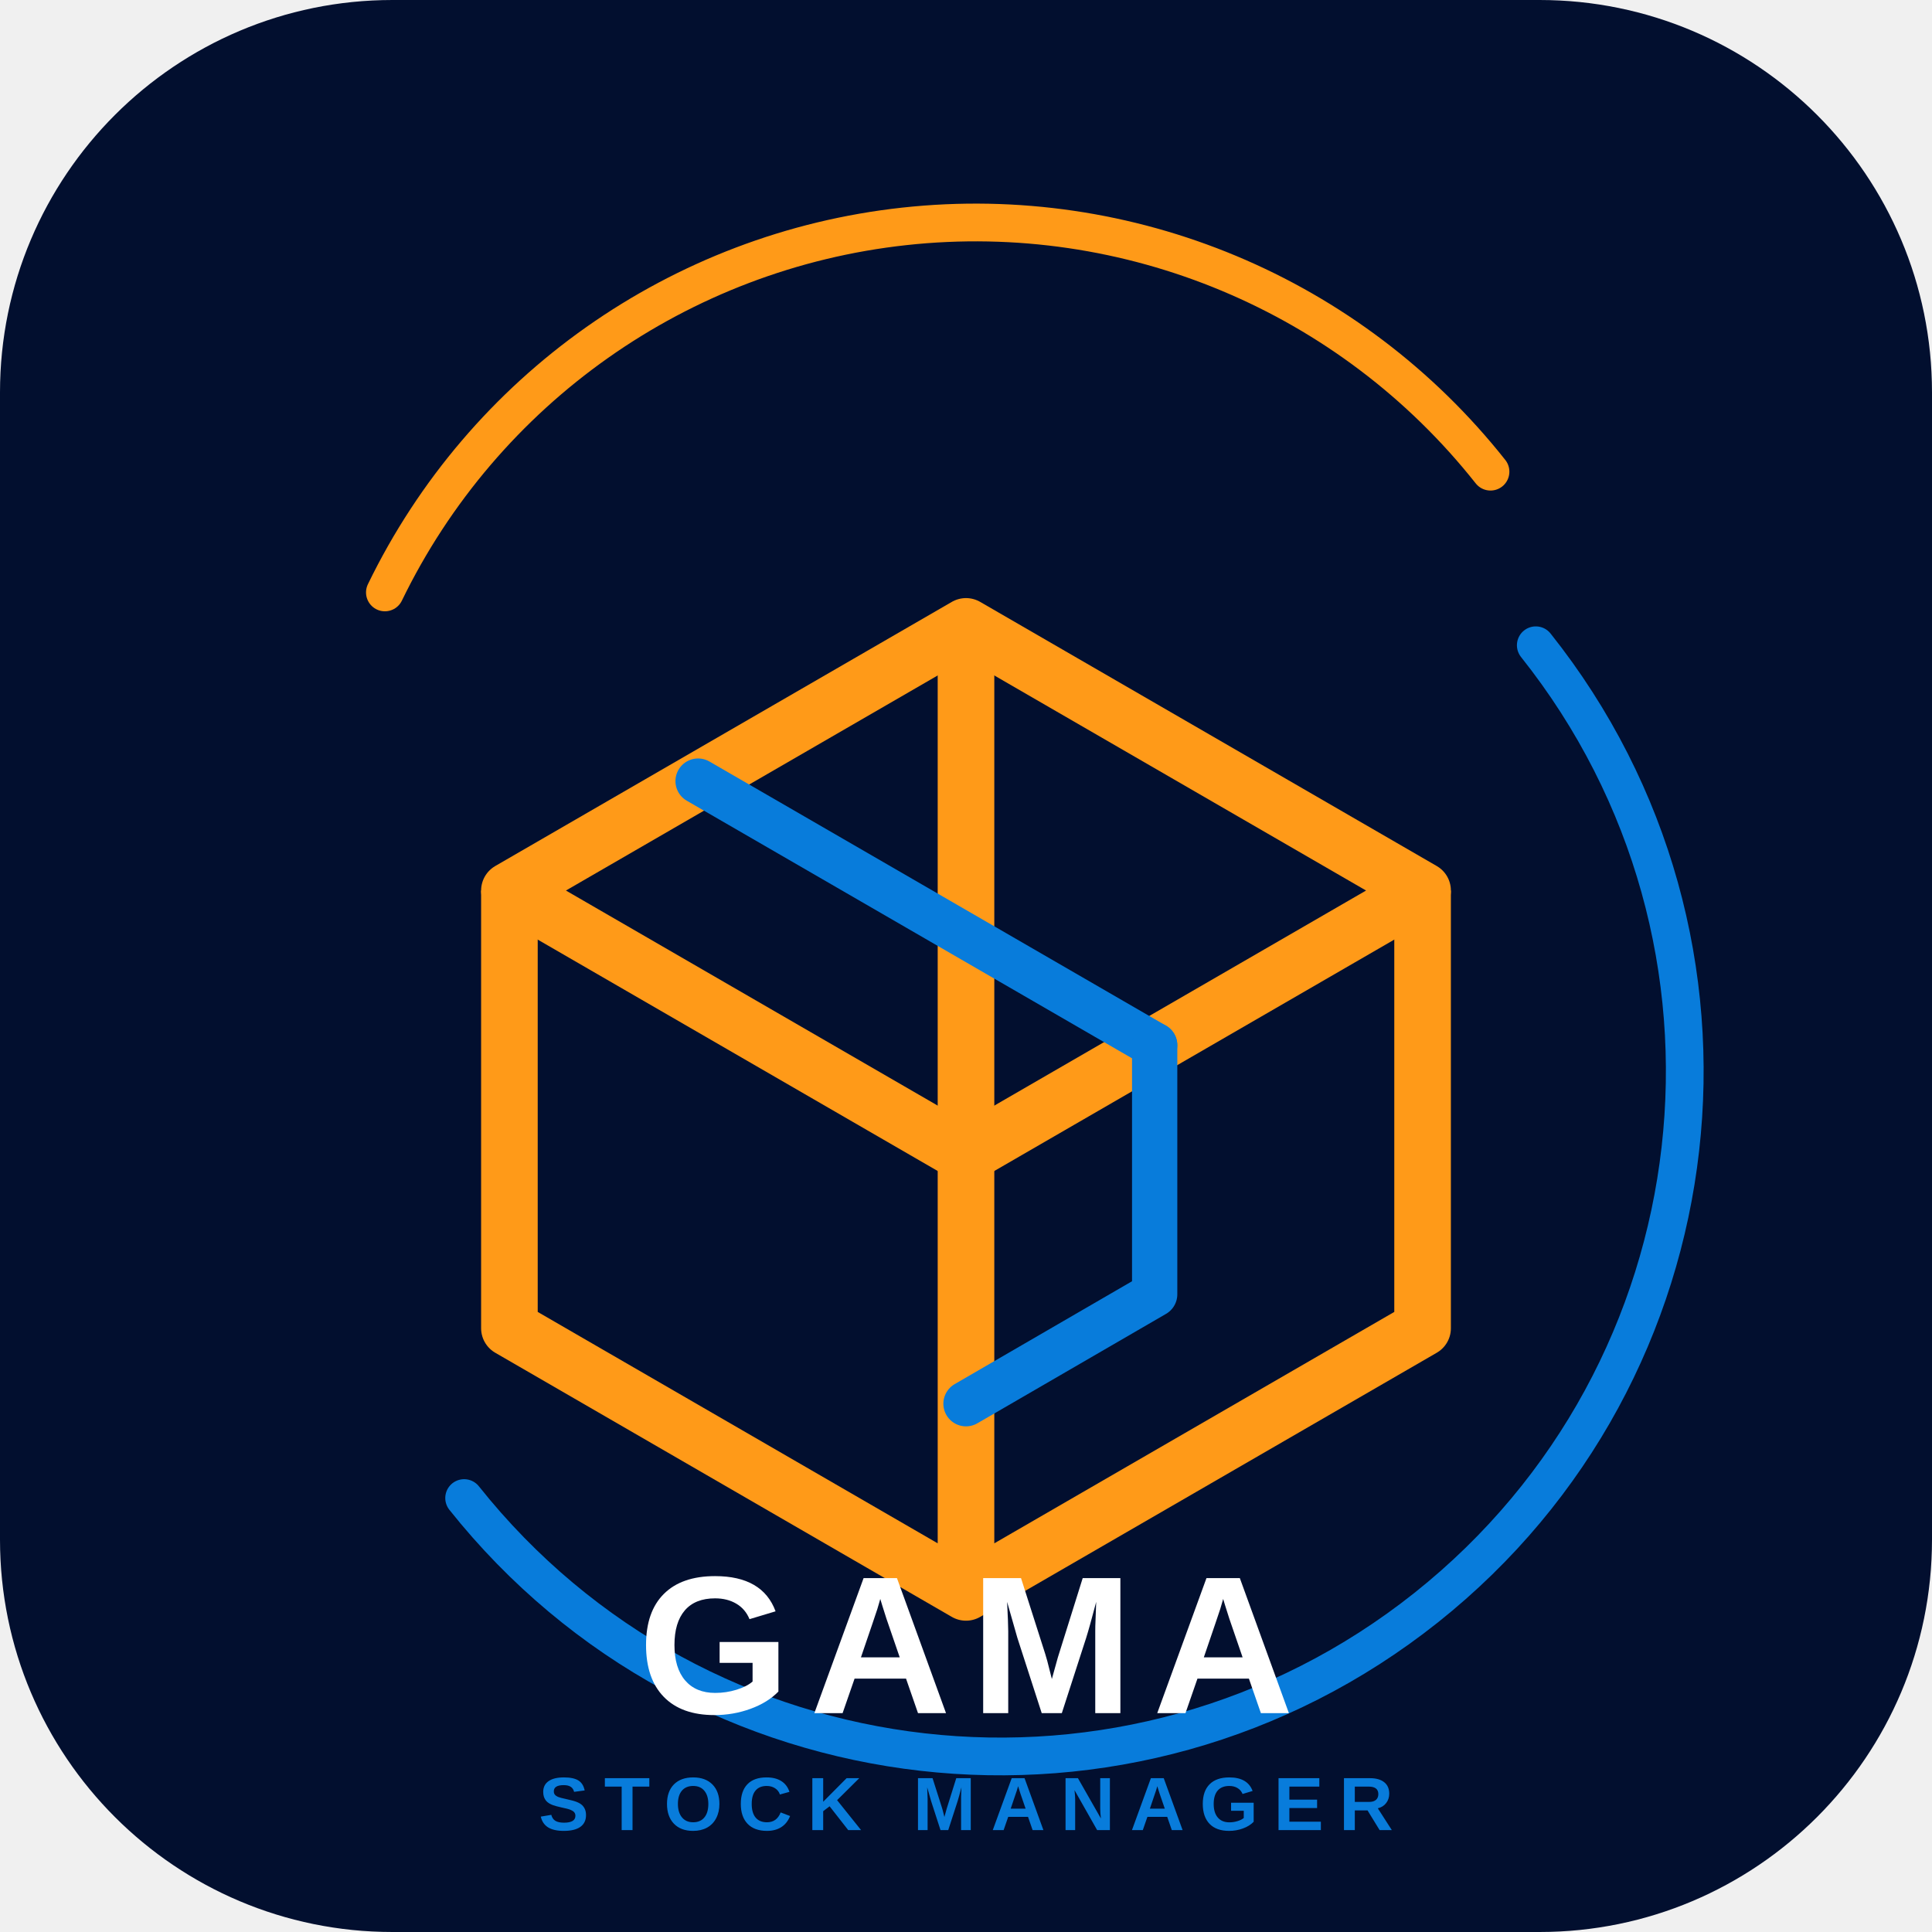
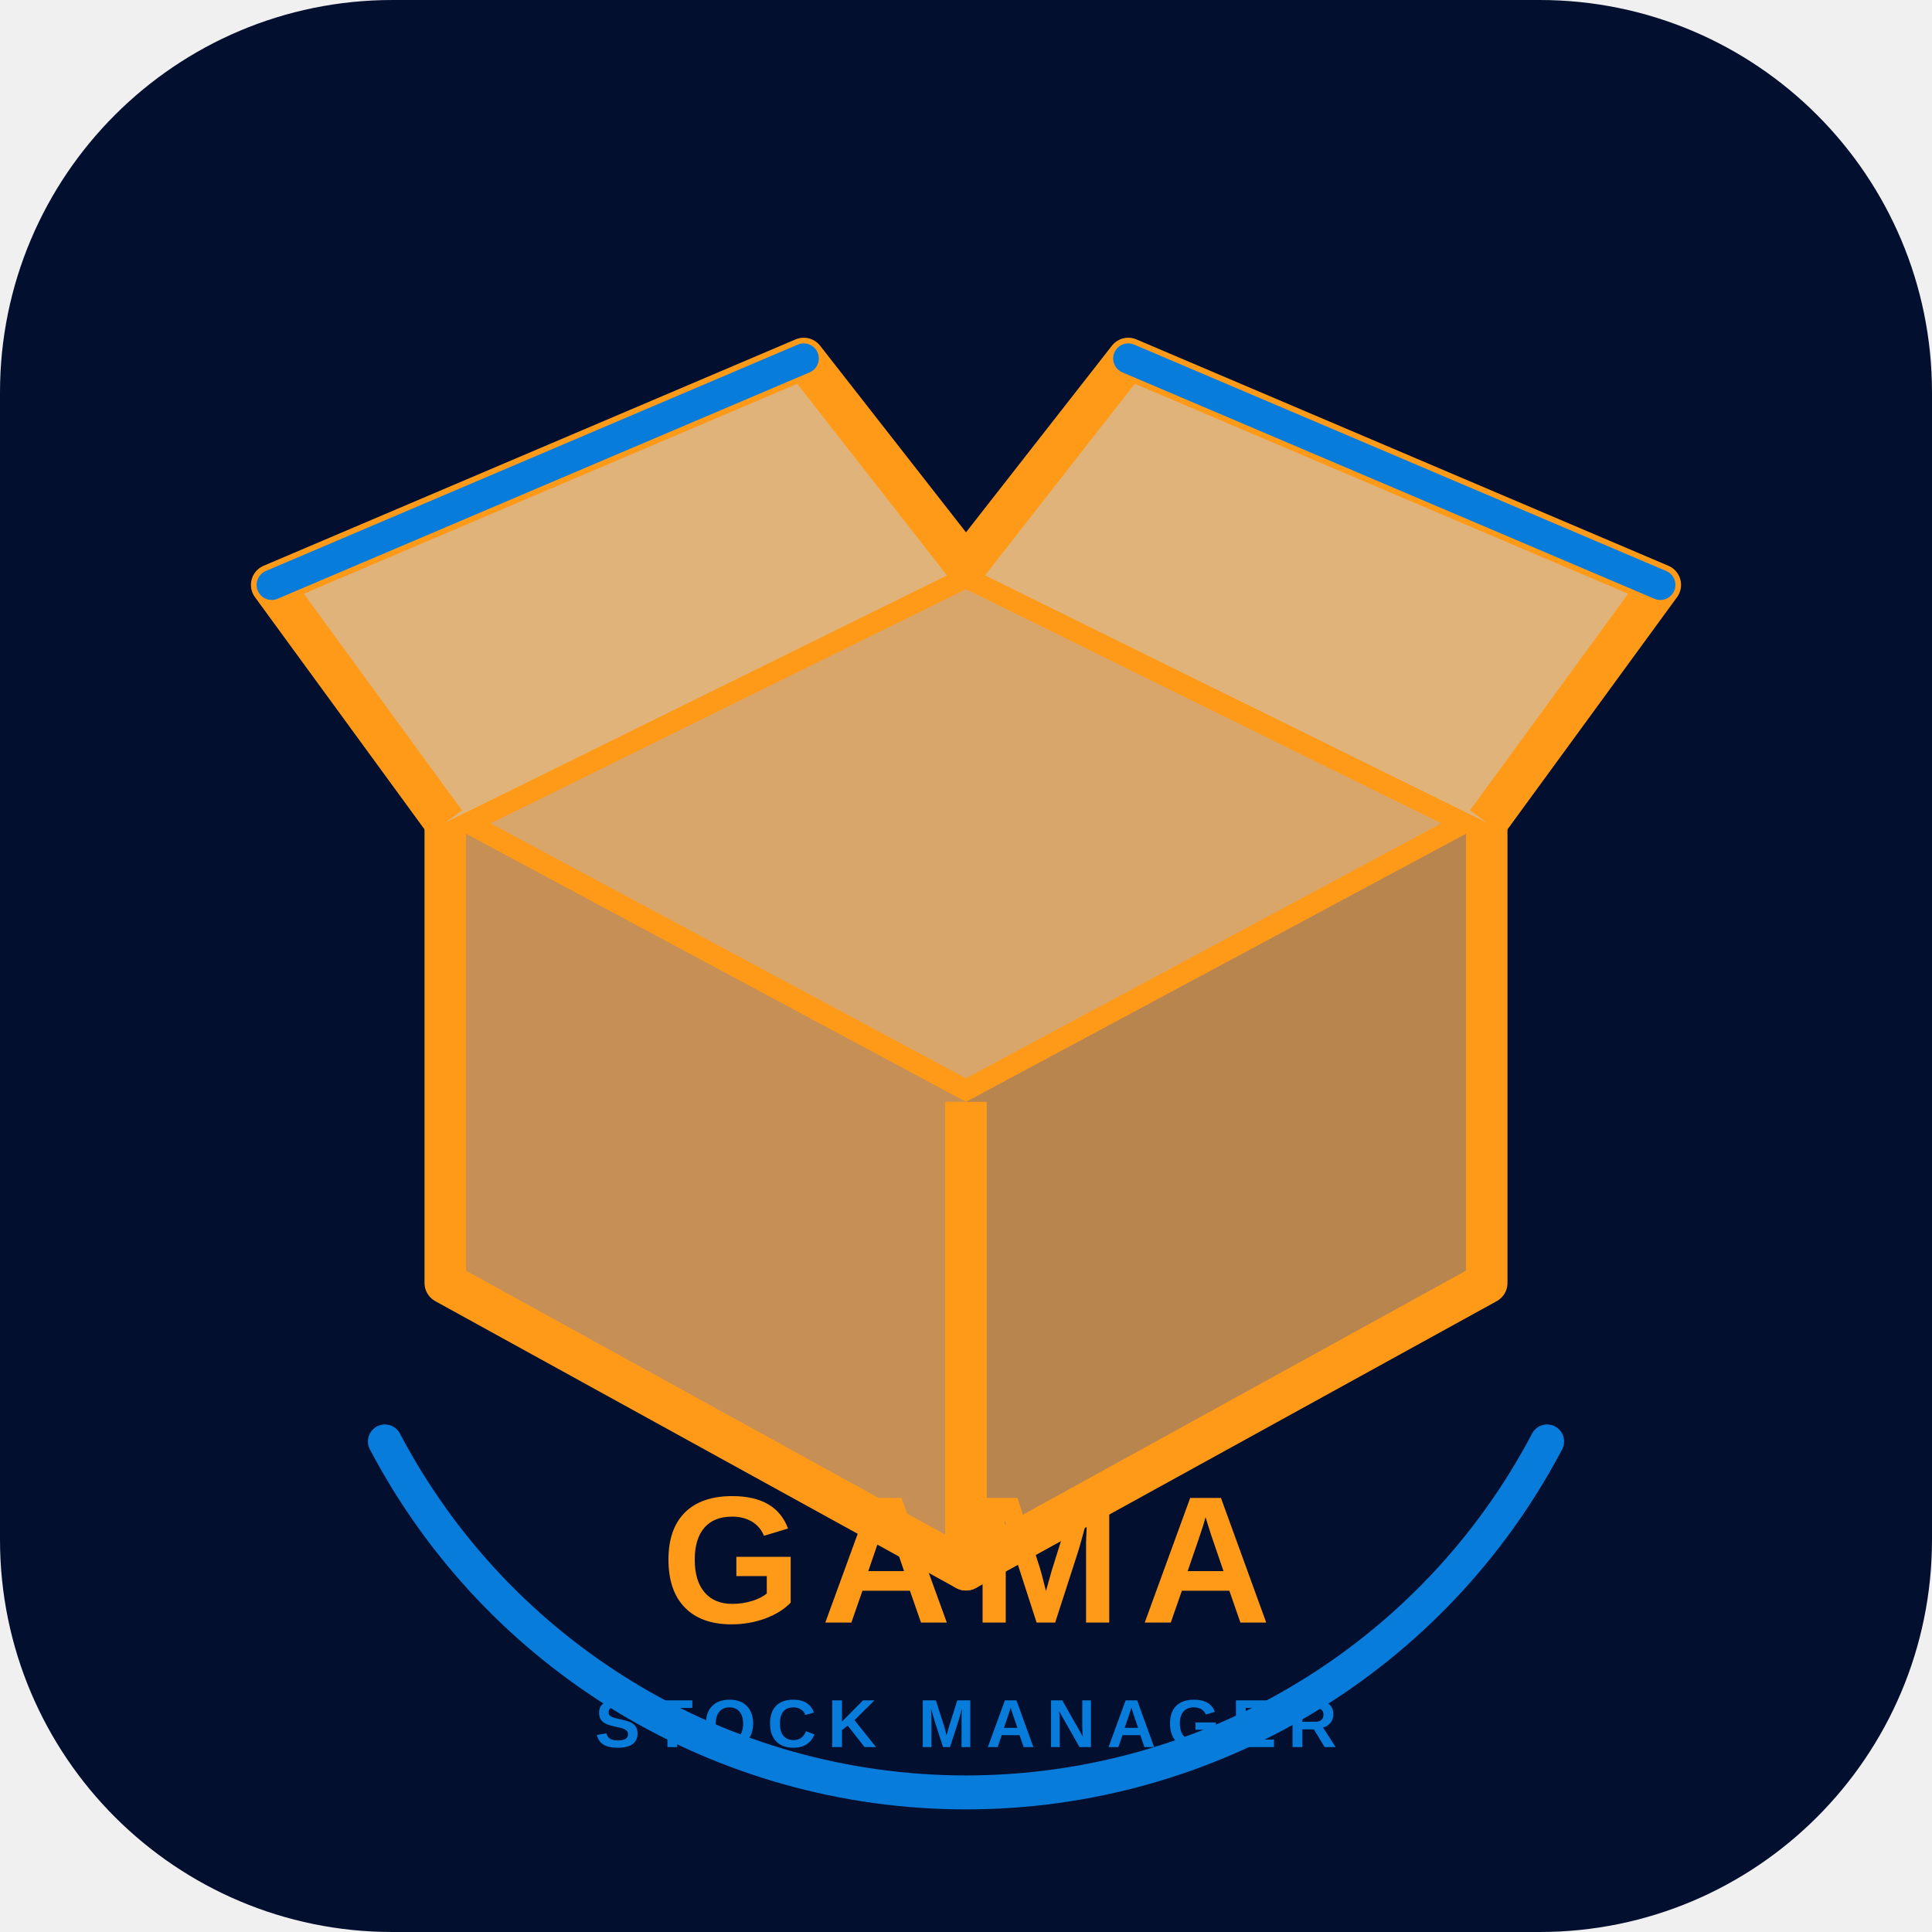
<svg xmlns="http://www.w3.org/2000/svg" viewBox="0 0 512 512">
  <rect width="512" height="512" rx="104" fill="#020F2F" />
-   <path d="M135 236 256 166 377 236 256 306 135 236Z" fill="none" stroke="#FF9A18" stroke-width="15" stroke-linejoin="round" />
-   <path d="M135 236v116l121 70V306M377 236v116l-121 70" fill="none" stroke="#FF9A18" stroke-width="15" stroke-linejoin="round" />
-   <path d="M256 166v140" stroke="#FF9A18" stroke-width="15" />
-   <path d="M185 207 306 277" stroke="#087CDB" stroke-width="12" stroke-linecap="round" />
-   <path d="M306 277v66l-50 29" fill="none" stroke="#087CDB" stroke-width="12" stroke-linecap="round" stroke-linejoin="round" />
-   <path d="M102 157 A174 174 0 0 1 395 125" fill="none" stroke="#FF9A18" stroke-width="10" stroke-linecap="round" />
-   <path d="M407 171 A174 174 0 0 1 123 397" fill="none" stroke="#087CDB" stroke-width="10" stroke-linecap="round" />
-   <text x="256" y="454" text-anchor="middle" font-family="Arial,sans-serif" font-size="52" font-weight="800" letter-spacing="5" fill="#FFFFFF">GAMA</text>
-   <text x="256" y="485" text-anchor="middle" font-family="Arial,sans-serif" font-size="20" font-weight="700" letter-spacing="4" fill="#087CDB">STOCK MANAGER</text>
+   <path d="M118 218 256 150 394 218 256 292 118 218Z" fill="#D8A66B" stroke="#FF9A18" stroke-width="11" stroke-linejoin="round" />
+   <path d="M118 218v122l138 76V292" fill="#C58F55" stroke="#FF9A18" stroke-width="11" stroke-linejoin="round" />
+   <path d="M394 218v122l-138 76V292" fill="#B9854F" stroke="#FF9A18" stroke-width="11" stroke-linejoin="round" />
+   <path d="M118 218 72 155 213 95 256 150" fill="#E0B37B" stroke="#FF9A18" stroke-width="11" stroke-linejoin="round" />
+   <path d="M394 218 440 155 299 95 256 150" fill="#E0B37B" stroke="#FF9A18" stroke-width="11" stroke-linejoin="round" />
+   <path d="M72 155 213 95" stroke="#087CDB" stroke-width="8" stroke-linecap="round" />
+   <path d="M440 155 299 95" stroke="#087CDB" stroke-width="8" stroke-linecap="round" />
+   <path d="M102 382 A174 174 0 0 0 410 382" fill="none" stroke="#087CDB" stroke-width="9" stroke-linecap="round" />
+   <text x="256" y="430" text-anchor="middle" font-family="Arial,sans-serif" font-size="48" font-weight="800" letter-spacing="5" fill="#FF9A18">GAMA</text>
+   <text x="256" y="463" text-anchor="middle" font-family="Arial,sans-serif" font-size="18" font-weight="700" letter-spacing="3" fill="#087CDB">STOCK MANAGER</text>
</svg>
